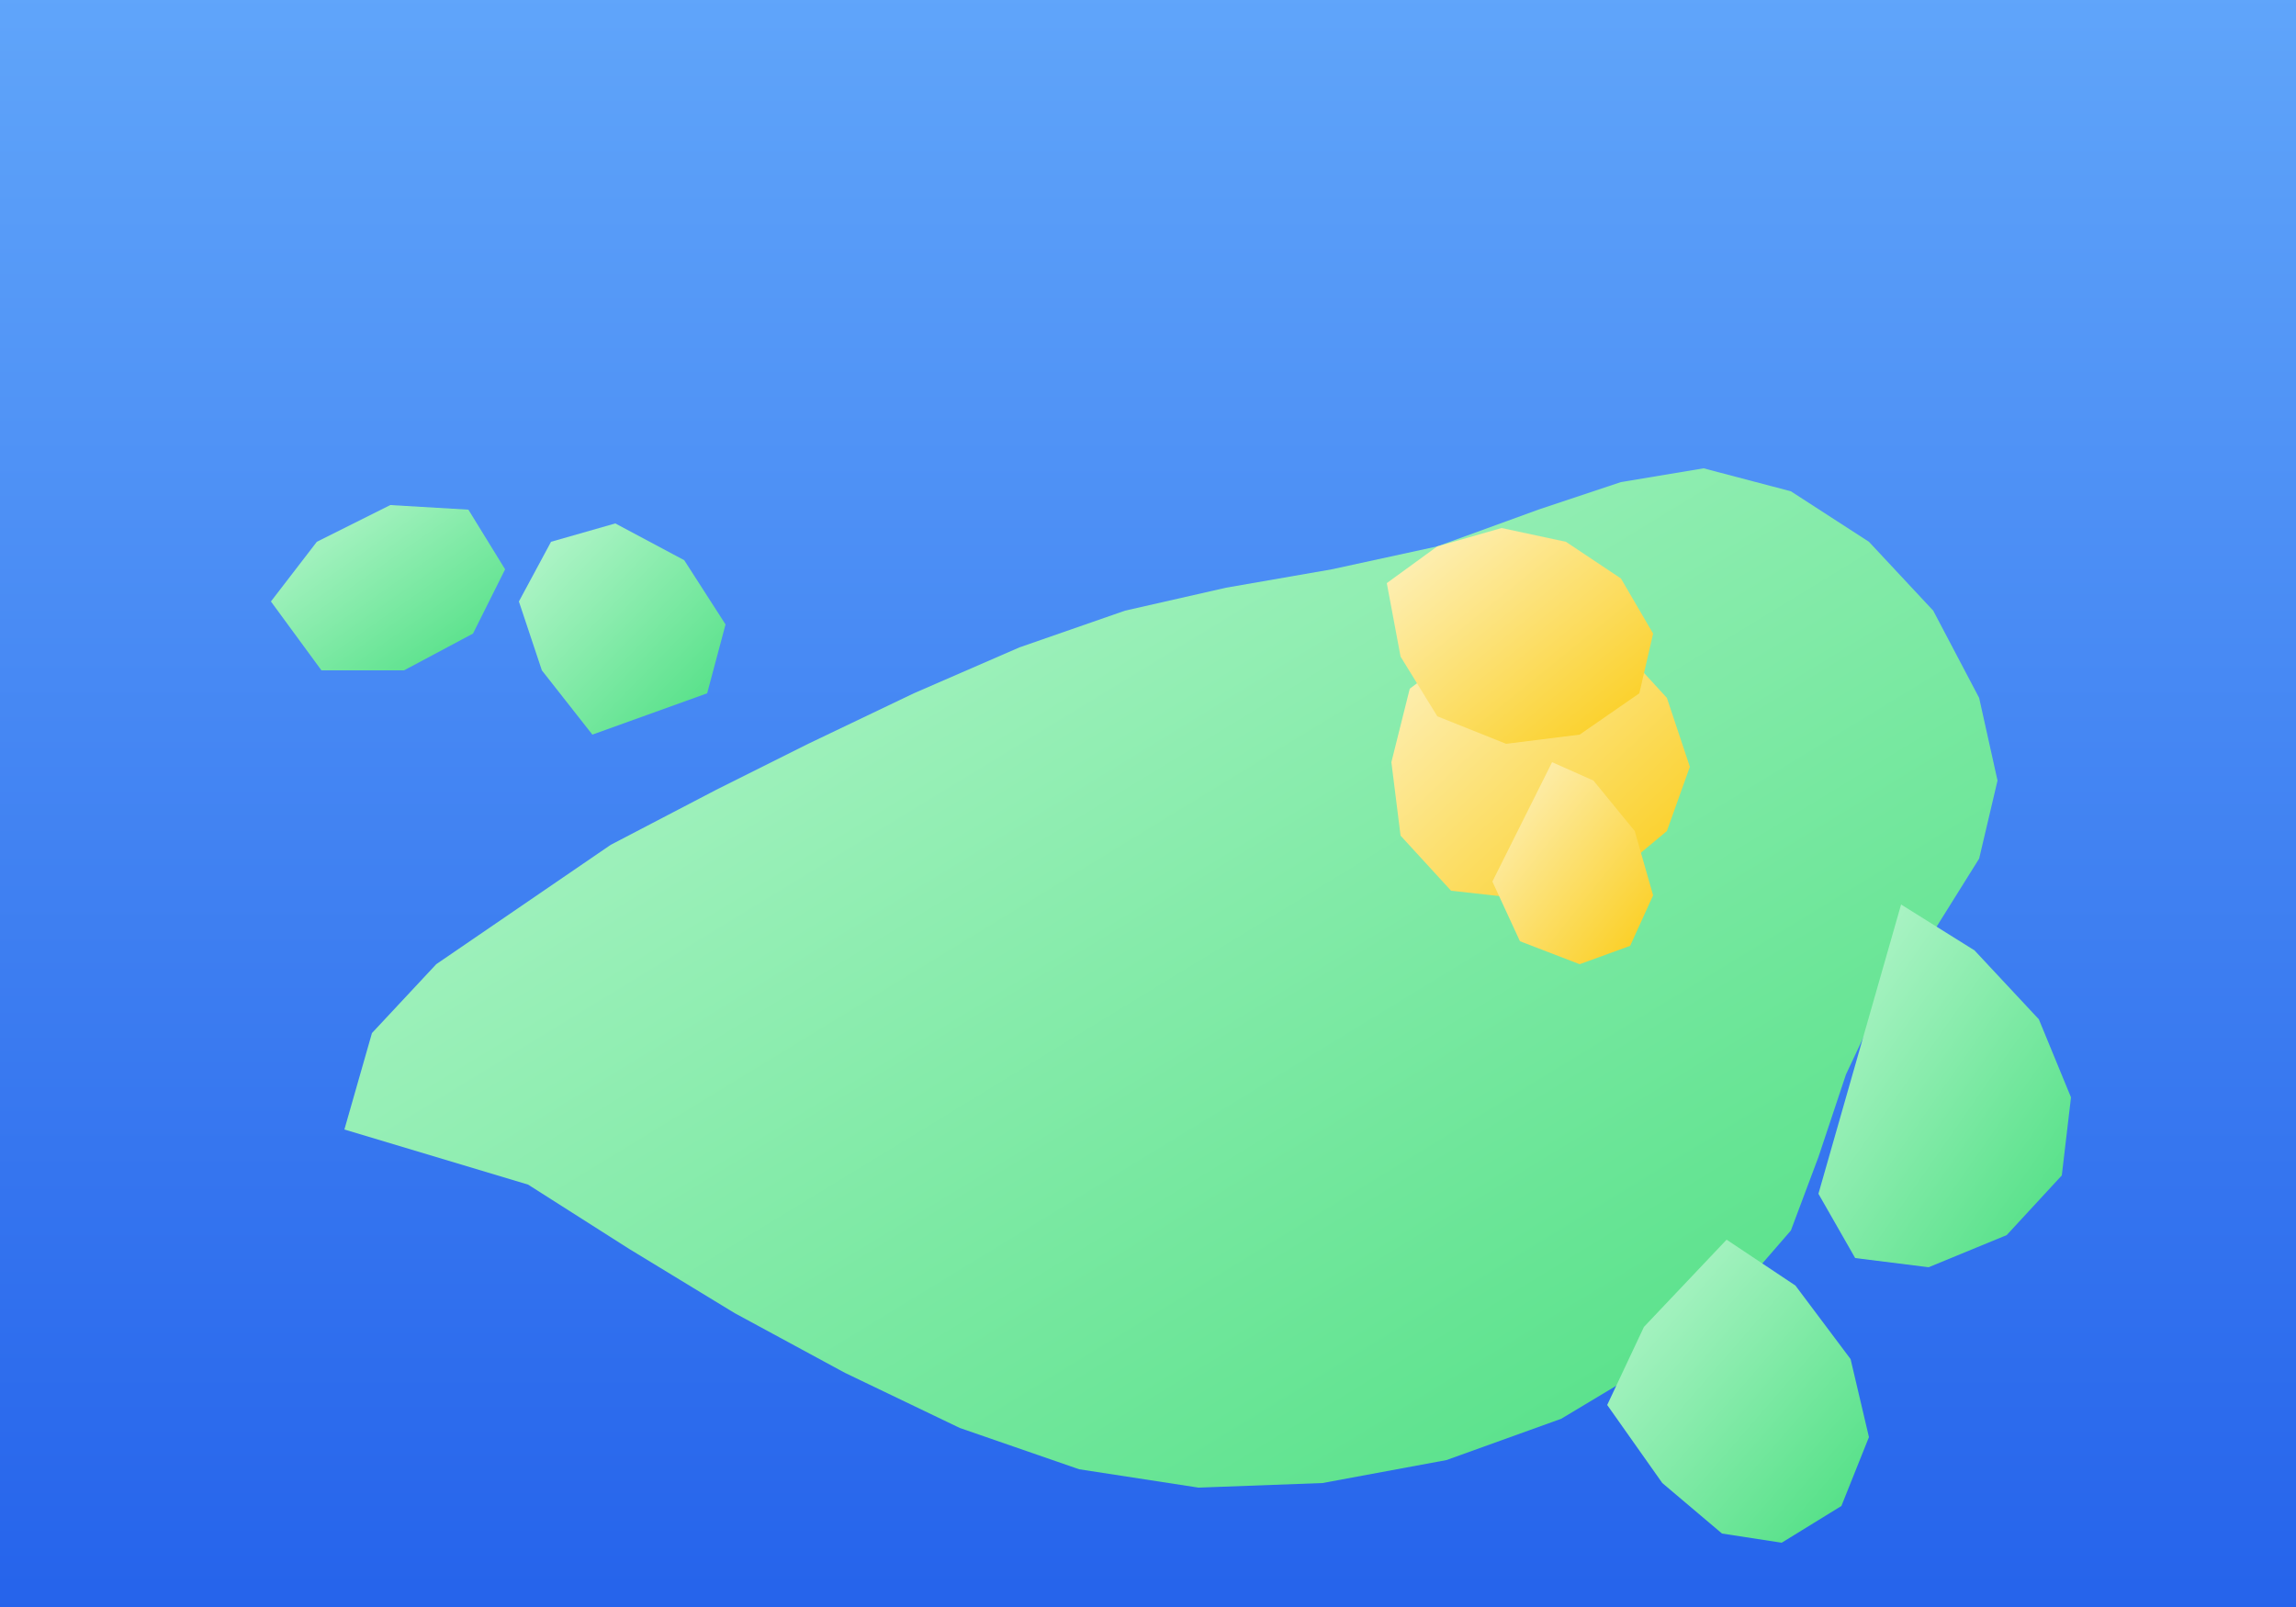
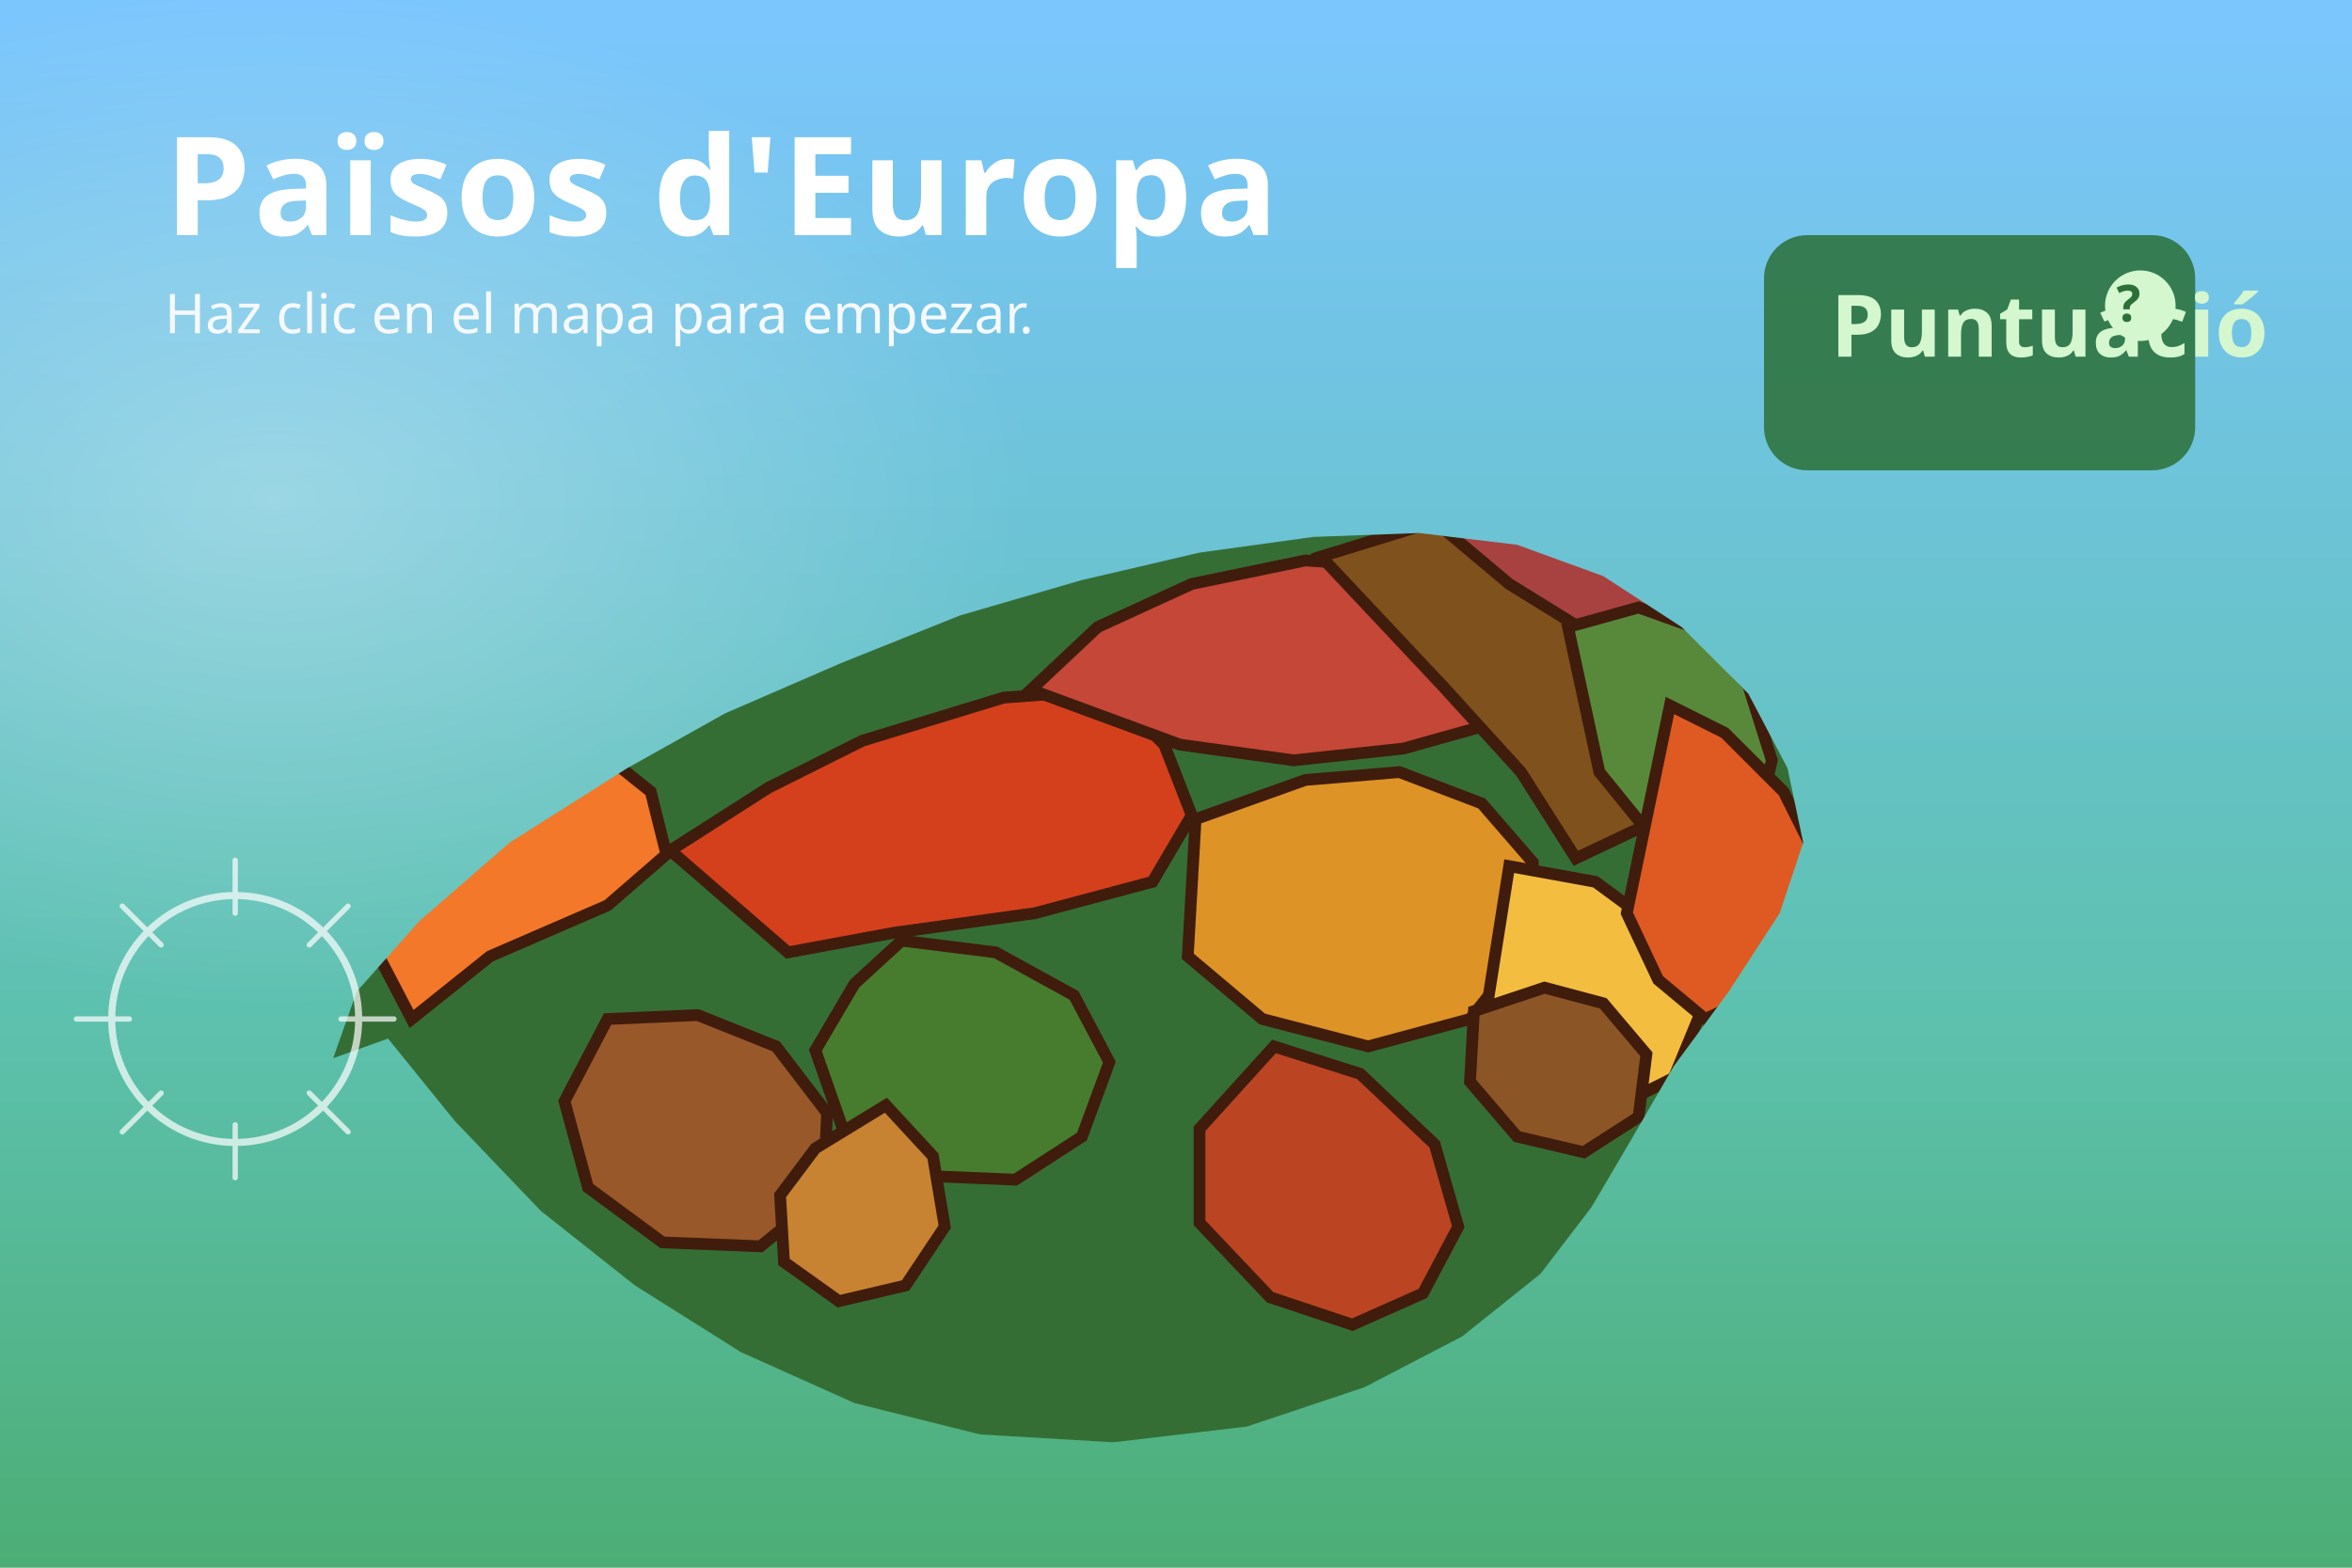
- <svg xmlns="http://www.w3.org/2000/svg" viewBox="0 0 1000 700" role="img" aria-label="Mapa simplificat d'Europa amb colors verds i mar blau">
+ <svg xmlns="http://www.w3.org/2000/svg" viewBox="0 0 1200 800" role="img" aria-label="Mapa acolorit d'Europa amb països en diferents colors càlids">
  <defs>
-     <linearGradient id="sea" x1="0" x2="0" y1="0" y2="1">
-       <stop offset="0" stop-color="#60a5fa" />
-       <stop offset="1" stop-color="#2563eb" />
+     <linearGradient id="sky" x1="0" y1="0" x2="0" y2="1">
+       <stop offset="0" stop-color="#7cc6ff" />
+       <stop offset="0.65" stop-color="#5dc1ae" />
+       <stop offset="1" stop-color="#4cad74" />
    </linearGradient>
-     <linearGradient id="land" x1="0" x2="1" y1="0" y2="1">
-       <stop offset="0" stop-color="#bbf7d0" />
-       <stop offset="1" stop-color="#4ade80" />
-     </linearGradient>
-     <linearGradient id="highlight" x1="0" x2="1" y1="0" y2="1">
-       <stop offset="0" stop-color="#fef3c7" />
-       <stop offset="1" stop-color="#facc15" />
-     </linearGradient>
+     <radialGradient id="sun" cx="0.12" cy="0.32" r="0.32">
+       <stop offset="0" stop-color="#ffffff" stop-opacity="0.9" />
+       <stop offset="1" stop-color="#ffffff" stop-opacity="0" />
+     </radialGradient>
+     <clipPath id="europe-outline">
+       <path d="M170 540 L182 506 L214 470 L260 430 L320 392 L370 364 L430 338 L490 314 L552 296 L612 282 L670 274 L724 272 L774 278 L818 294 L858 320 L892 354 L912 392 L920 430 L908 466 L882 506 L854 544 L832 582 L812 616 L786 650 L746 682 L696 708 L636 728 L568 736 L500 732 L436 716 L378 690 L324 656 L276 618 L232 572 L198 530 Z" />
+     </clipPath>
+     <filter id="shadow" x="-10%" y="-10%" width="130%" height="130%">
+       <feDropShadow dx="0" dy="8" stdDeviation="12" flood-color="#1f2937" flood-opacity="0.35" />
+     </filter>
  </defs>
-   <rect width="1000" height="700" fill="url(#sea)" />
-   <g fill="url(#land)" stroke="none">
-     <path d="M150 492 L162 450 L190 420 L228 394 L266 368 L312 344 L352 324 L398 302 L444 282 L490 266 L534 256 L580 248 L626 238 L670 222 L706 210 L742 204 L780 214 L814 236 L842 266 L862 304 L870 340 L862 374 L842 406 L820 434 L804 468 L792 504 L780 536 L754 566 L720 594 L680 618 L630 636 L576 646 L522 648 L470 640 L418 622 L368 598 L320 572 L274 544 L230 516 Z" />
-     <path d="M752 540 L782 560 L806 592 L814 626 L802 656 L776 672 L750 668 L724 646 L700 612 L716 578 Z" />
-     <path d="M828 394 L860 414 L888 444 L902 478 L898 512 L874 538 L840 552 L808 548 L792 520 Z" />
-     <path d="M258 320 L236 292 L226 262 L240 236 L268 228 L298 244 L316 272 L308 302 Z" />
-     <path d="M118 262 L138 236 L170 220 L204 222 L220 248 L206 276 L176 292 L140 292 Z" />
+   <rect width="1200" height="800" fill="url(#sky)" />
+   <rect width="1200" height="800" fill="url(#sun)" opacity="0.35" />
+   <g clip-path="url(#europe-outline)" filter="url(#shadow)">
+     <rect x="0" y="0" width="1200" height="800" fill="#356e36" />
+     <path d="M210 520 L250 488 L310 462 L340 436 L332 404 L302 380 L252 396 L210 430 L186 474 Z" fill="#f3782b" stroke="#401c0c" stroke-width="6" />
+     <path d="M342 434 L392 402 L440 378 L512 356 L566 352 L594 380 L608 416 L588 450 L528 466 L456 476 L402 486 Z" fill="#d4411e" stroke="#401c0c" stroke-width="6" />
+     <path d="M610 418 L666 398 L714 394 L756 410 L782 440 L782 480 L750 520 L698 534 L644 520 L606 488 Z" fill="#dd9325" stroke="#401c0c" stroke-width="6" />
+     <path d="M526 352 L560 320 L608 298 L666 286 L724 290 L768 310 L782 344 L766 368 L716 382 L660 388 L602 380 Z" fill="#c44639" stroke="#401c0c" stroke-width="6" />
+     <path d="M414 320 L454 304 L520 290 L564 284 L600 260 L586 224 L538 210 L474 220 L430 244 L398 274 Z" fill="#f4a73b" stroke="#401c0c" stroke-width="6" />
+     <path d="M674 284 L726 268 L772 262 L822 274 L860 302 L886 342 L874 382 L842 420 L804 438 L776 394 L736 350 Z" fill="#7f511d" stroke="#401c0c" stroke-width="6" />
+     <path d="M262 394 L240 362 L238 326 L270 300 L312 300 L332 332 L328 366 Z" fill="#c1691f" stroke="#401c0c" stroke-width="6" />
+     <path d="M202 350 L228 322 L262 308 L276 270 L250 234 L210 232 L176 252 L164 292 L172 328 Z" fill="#b24928" stroke="#401c0c" stroke-width="6" />
+     <path d="M460 480 L508 486 L548 508 L566 542 L552 580 L518 602 L470 600 L430 576 L416 536 L436 502 Z" fill="#467c2f" stroke="#401c0c" stroke-width="6" />
+     <path d="M310 520 L356 518 L396 534 L422 568 L420 610 L388 636 L338 634 L300 606 L288 562 Z" fill="#98582a" stroke="#401c0c" stroke-width="6" />
+     <path d="M650 534 L694 548 L732 584 L744 626 L726 660 L690 676 L648 662 L612 624 L612 576 Z" fill="#bb4422" stroke="#401c0c" stroke-width="6" />
+     <path d="M770 442 L814 450 L852 478 L868 516 L854 550 L818 568 L784 556 L758 518 Z" fill="#f3be3f" stroke="#401c0c" stroke-width="6" />
+     <path d="M332 272 L324 242 L340 212 L372 198 L404 210 L414 242 L398 272 Z" fill="#d25430" stroke="#401c0c" stroke-width="6" />
+     <path d="M160 262 L184 230 L220 214 L256 224 L270 254 L246 284 L204 294 L170 288 Z" fill="#f07d2a" stroke="#401c0c" stroke-width="6" />
+     <path d="M720 256 L760 230 L804 222 L844 238 L870 264 L878 302 L854 328 L812 324 L770 298 Z" fill="#a8433f" stroke="#401c0c" stroke-width="6" />
+     <path d="M800 320 L836 310 L864 320 L892 350 L904 388 L896 422 L872 438 L842 426 L816 394 Z" fill="#58893a" stroke="#401c0c" stroke-width="6" />
+     <path d="M620 212 L648 188 L692 172 L738 176 L768 200 L768 232 L720 248 L668 252 L632 238 Z" fill="#ecb33d" stroke="#401c0c" stroke-width="6" />
+     <path d="M702 184 L736 156 L782 142 L820 154 L844 184 L838 214 L800 220 L758 206 Z" fill="#d76f1f" stroke="#401c0c" stroke-width="6" />
+     <path d="M452 564 L476 590 L482 626 L462 656 L428 664 L400 644 L398 610 L416 586 Z" fill="#c78331" stroke="#401c0c" stroke-width="6" />
+     <path d="M852 360 L880 374 L910 404 L928 440 L924 476 L900 506 L870 520 L846 500 L830 466 Z" fill="#de5a24" stroke="#401c0c" stroke-width="6" />
+     <path d="M284 256 L272 230 L290 206 L322 198 L340 216 L340 244 L318 260 Z" fill="#ed9d38" stroke="#401c0c" stroke-width="6" />
+     <path d="M122 266 L150 236 L188 218 L224 222 L238 248 L222 278 L186 298 L144 294 Z" fill="#74a037" stroke="#401c0c" stroke-width="6" />
+     <path d="M752 516 L788 504 L818 512 L840 538 L836 570 L808 588 L774 580 L750 552 Z" fill="#8c5526" stroke="#401c0c" stroke-width="6" />
  </g>
-   <g fill="url(#highlight)" stroke="none">
-     <path d="M614 300 L646 276 L676 270 L704 280 L726 304 L736 334 L726 362 L702 382 L668 392 L632 388 L610 364 L606 332 Z" />
-     <path d="M676 332 L694 340 L712 362 L720 390 L710 412 L688 420 L662 410 L650 384 Z" />
-     <path d="M604 254 L626 238 L654 230 L682 236 L706 252 L720 276 L714 302 L688 320 L656 324 L626 312 L610 286 Z" />
+   <g fill="#ffffff" opacity="0.7" transform="translate(120,520) scale(0.9)">
+     <circle r="70" stroke="#ffffff" stroke-width="4" fill="none" />
+     <g stroke="#ffffff" stroke-width="3" stroke-linecap="round">
+       <line x1="0" y1="-60" x2="0" y2="-90" />
+       <line x1="0" y1="60" x2="0" y2="90" />
+       <line x1="60" y1="0" x2="90" y2="0" />
+       <line x1="-60" y1="0" x2="-90" y2="0" />
+       <line x1="42" y1="42" x2="64" y2="64" />
+       <line x1="-42" y1="42" x2="-64" y2="64" />
+       <line x1="42" y1="-42" x2="64" y2="-64" />
+       <line x1="-42" y1="-42" x2="-64" y2="-64" />
+     </g>
+   </g>
+   <g font-family="'Nunito', 'Segoe UI', sans-serif" font-weight="700" fill="#ffffff">
+     <text x="84" y="120" font-size="70" letter-spacing="1.5">Països d'Europa</text>
+     <text x="84" y="170" font-size="28" font-weight="500" fill="#f5f9ff">Haz clic en el mapa para empezar.</text>
+   </g>
+   <g transform="translate(900 120)">
+     <rect x="0" y="0" width="220" height="120" rx="22" fill="#2c7037" opacity="0.85" />
+     <text x="34" y="62" font-size="44" font-family="'Nunito', 'Segoe UI', sans-serif" font-weight="700" fill="#d4f7d0">Puntuació</text>
+     <circle cx="192" cy="36" r="18" fill="#d4f7d0" />
+     <text x="186" y="44" text-anchor="middle" font-size="26" font-family="'Nunito', 'Segoe UI', sans-serif" font-weight="700" fill="#2c7037">?</text>
  </g>
</svg>
